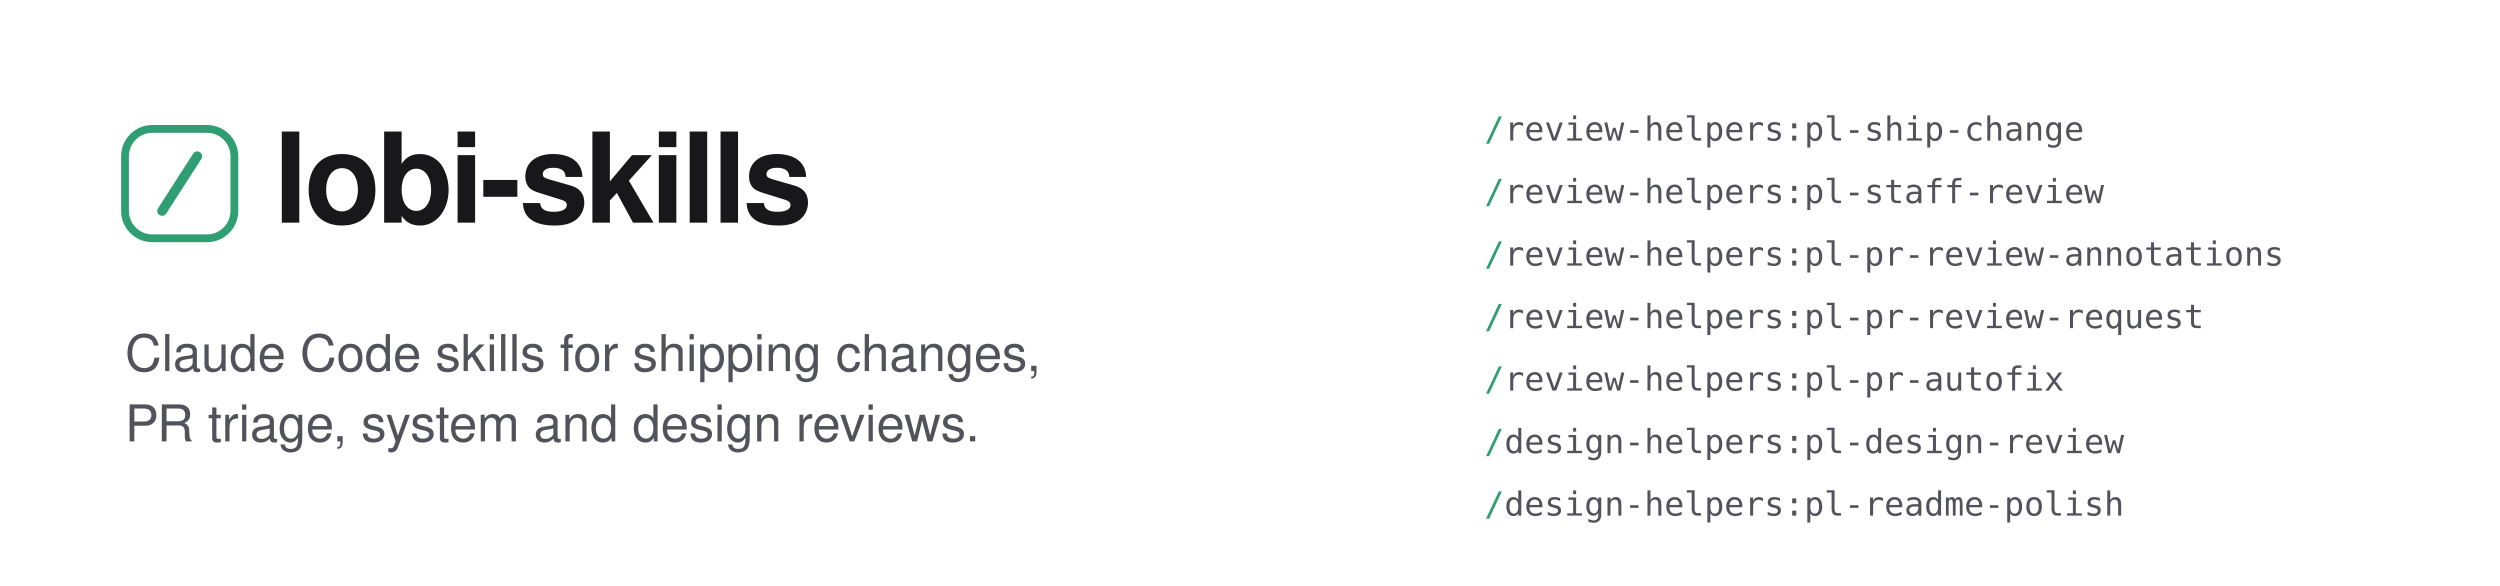
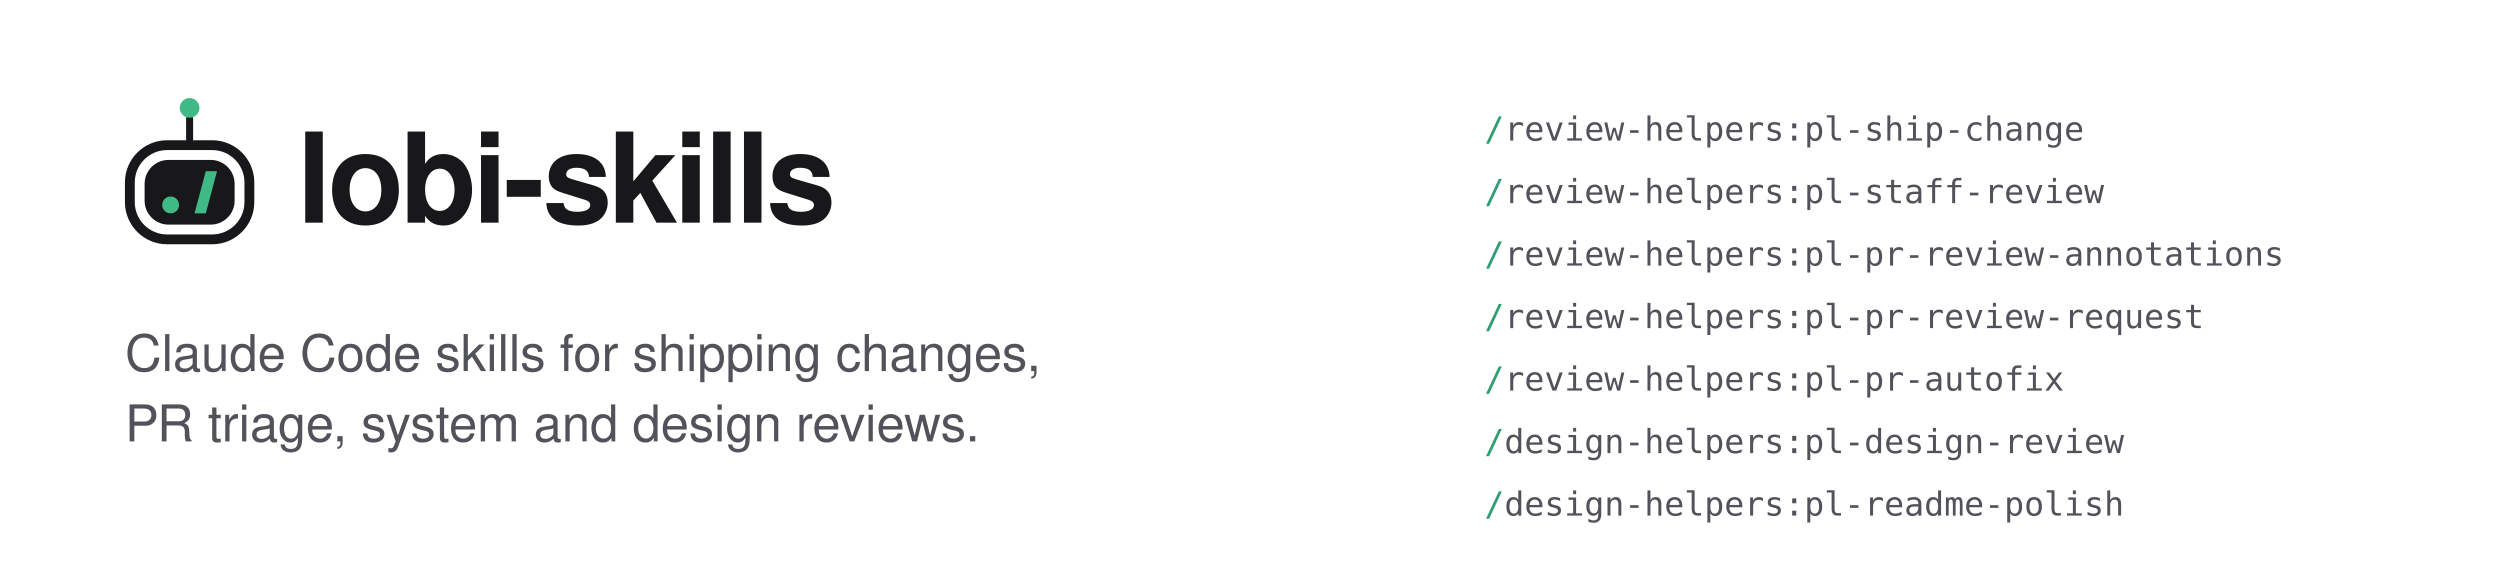
<svg xmlns="http://www.w3.org/2000/svg" width="1280" height="300" viewBox="0 0 1280 300" role="img" aria-label="lobi-skills: Claude Code skills for shipping changes, PR triage, and system and design reviews">
  <style>
    .sans { font-family: ui-sans-serif, system-ui, -apple-system, "Segoe UI", Helvetica, Arial, sans-serif; }
    .mono { font-family: ui-monospace, SFMono-Regular, "Cascadia Mono", Menlo, Consolas, monospace; }
  </style>
-   <rect x="64" y="66" width="56" height="56" rx="14" fill="none" stroke="#2f9e72" stroke-width="4" />
-   <path d="M101 80 L83 108" stroke="#2f9e72" stroke-width="5" stroke-linecap="round" />
-   <text x="140" y="114" class="sans" font-size="64" font-weight="700" letter-spacing="-2" fill="#18181b">lobi-skills</text>
+   <g transform="translate(51 43) scale(0.36)">
+     <path fill="#18181b" d="M123 49 A5 5 0 0 1 128 44 H128 A5 5 0 0 1 133 49 V79 A5 5 0 0 1 128 84 H128 A5 5 0 0 1 123 79 Z" />
+     <path fill="#18181b" fill-rule="evenodd" d="M36 140 A60 60 0 0 1 96 80 H160 A60 60 0 0 1 220 140 V168 A60 60 0 0 1 160 228 H96 A60 60 0 0 1 36 168 Z M50 140 A46 46 0 0 1 96 94 H160 A46 46 0 0 1 206 140 V168 A46 46 0 0 1 160 214 H96 A46 46 0 0 1 50 168 Z" />
+     <path fill="#3fb985" d="M114 34 A14 14 0 1 1 142 34 A14 14 0 1 1 114 34 Z" />
+     <path fill="#18181b" d="M64 142 A34 34 0 0 1 98 108 H158 A34 34 0 0 1 192 142 V166 A34 34 0 0 1 158 200 H98 A34 34 0 0 1 64 166 Z" />
+     <path fill="#3fb985" d="M89 172 A12 12 0 1 1 113 172 A12 12 0 1 1 89 172 Z M135 184 L151 184 L167 124 L151 124 Z" />
+   </g>
+   <text x="152" y="114" class="sans" font-size="64" font-weight="700" letter-spacing="-2" fill="#18181b">lobi-skills</text>
  <text x="64" y="190" class="sans" font-size="26" fill="#52525b">Claude Code skills for shipping changes,</text>
  <text x="64" y="226" class="sans" font-size="26" fill="#52525b">PR triage, system and design reviews.</text>
  <g class="mono" font-size="17" fill="#52525b">
    <text x="760" y="72">
      <tspan fill="#2f9e72">/</tspan>review-helpers:pl-ship-change</text>
    <text x="760" y="104">
      <tspan fill="#2f9e72">/</tspan>review-helpers:pl-staff-review</text>
    <text x="760" y="136">
      <tspan fill="#2f9e72">/</tspan>review-helpers:pl-pr-review-annotations</text>
    <text x="760" y="168">
      <tspan fill="#2f9e72">/</tspan>review-helpers:pl-pr-review-request</text>
    <text x="760" y="200">
      <tspan fill="#2f9e72">/</tspan>review-helpers:pl-pr-autofix</text>
    <text x="760" y="232">
      <tspan fill="#2f9e72">/</tspan>design-helpers:pl-design-review</text>
    <text x="760" y="264">
      <tspan fill="#2f9e72">/</tspan>design-helpers:pl-readme-polish</text>
  </g>
</svg>
